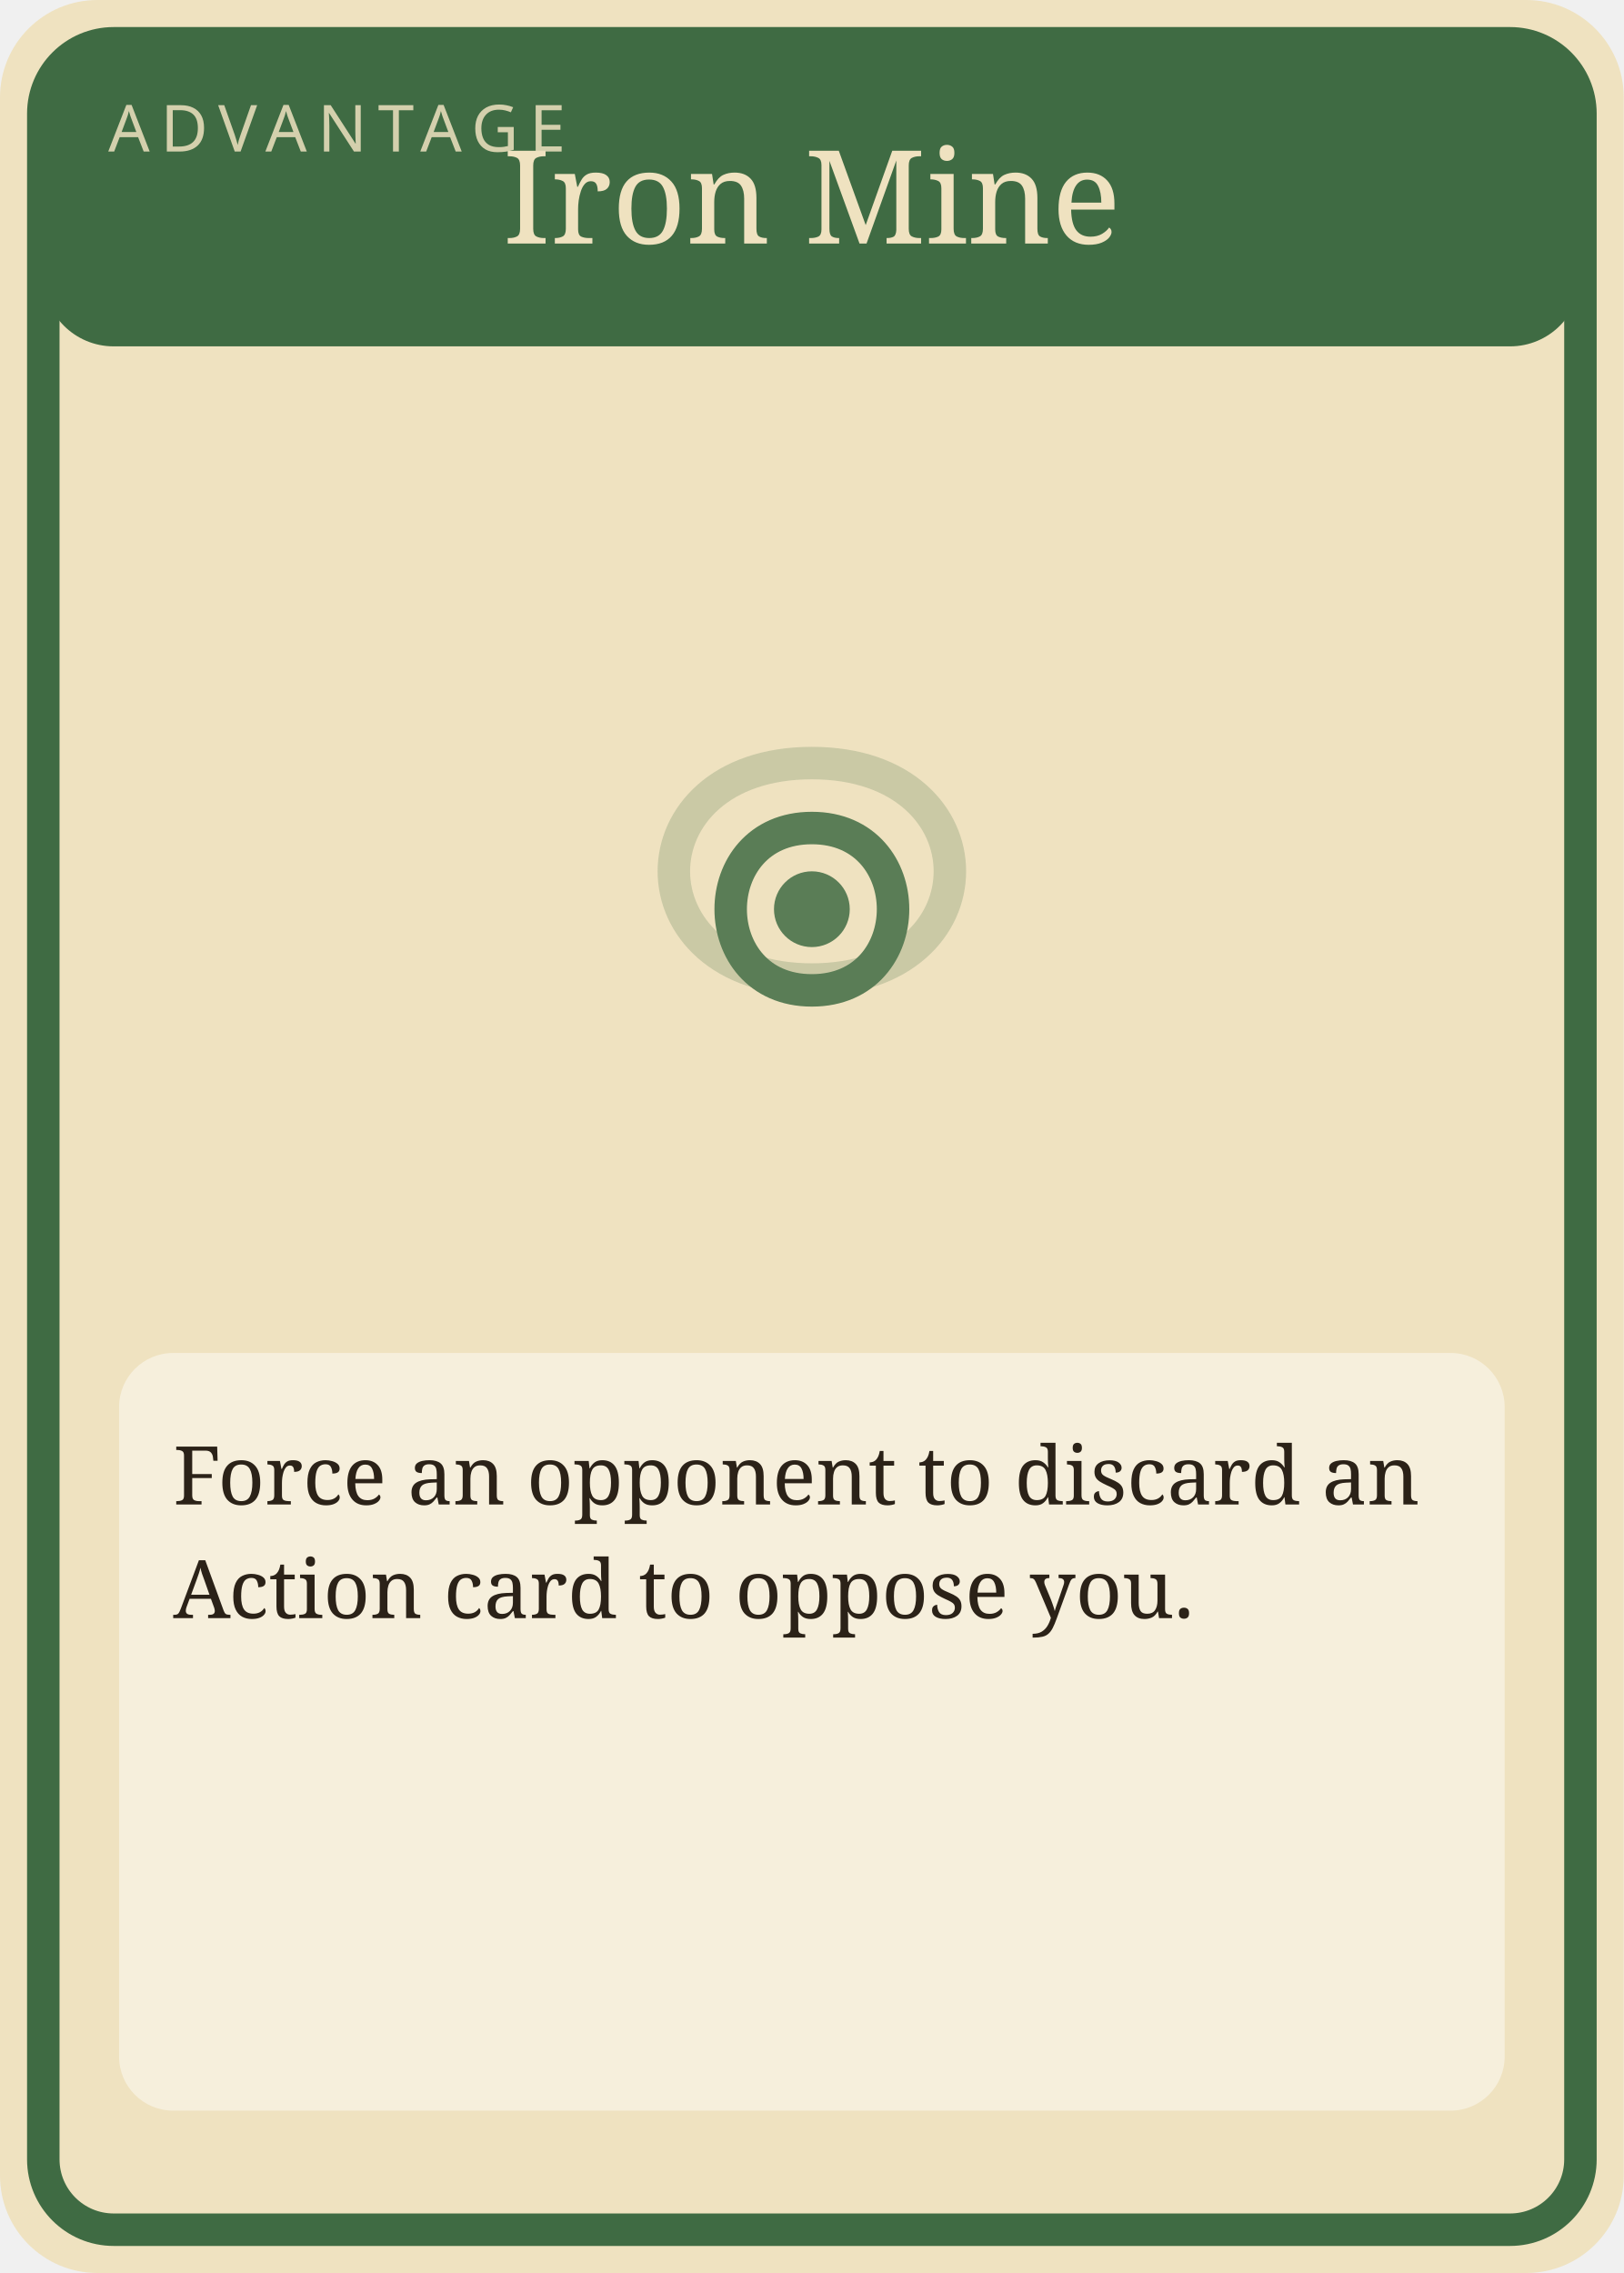
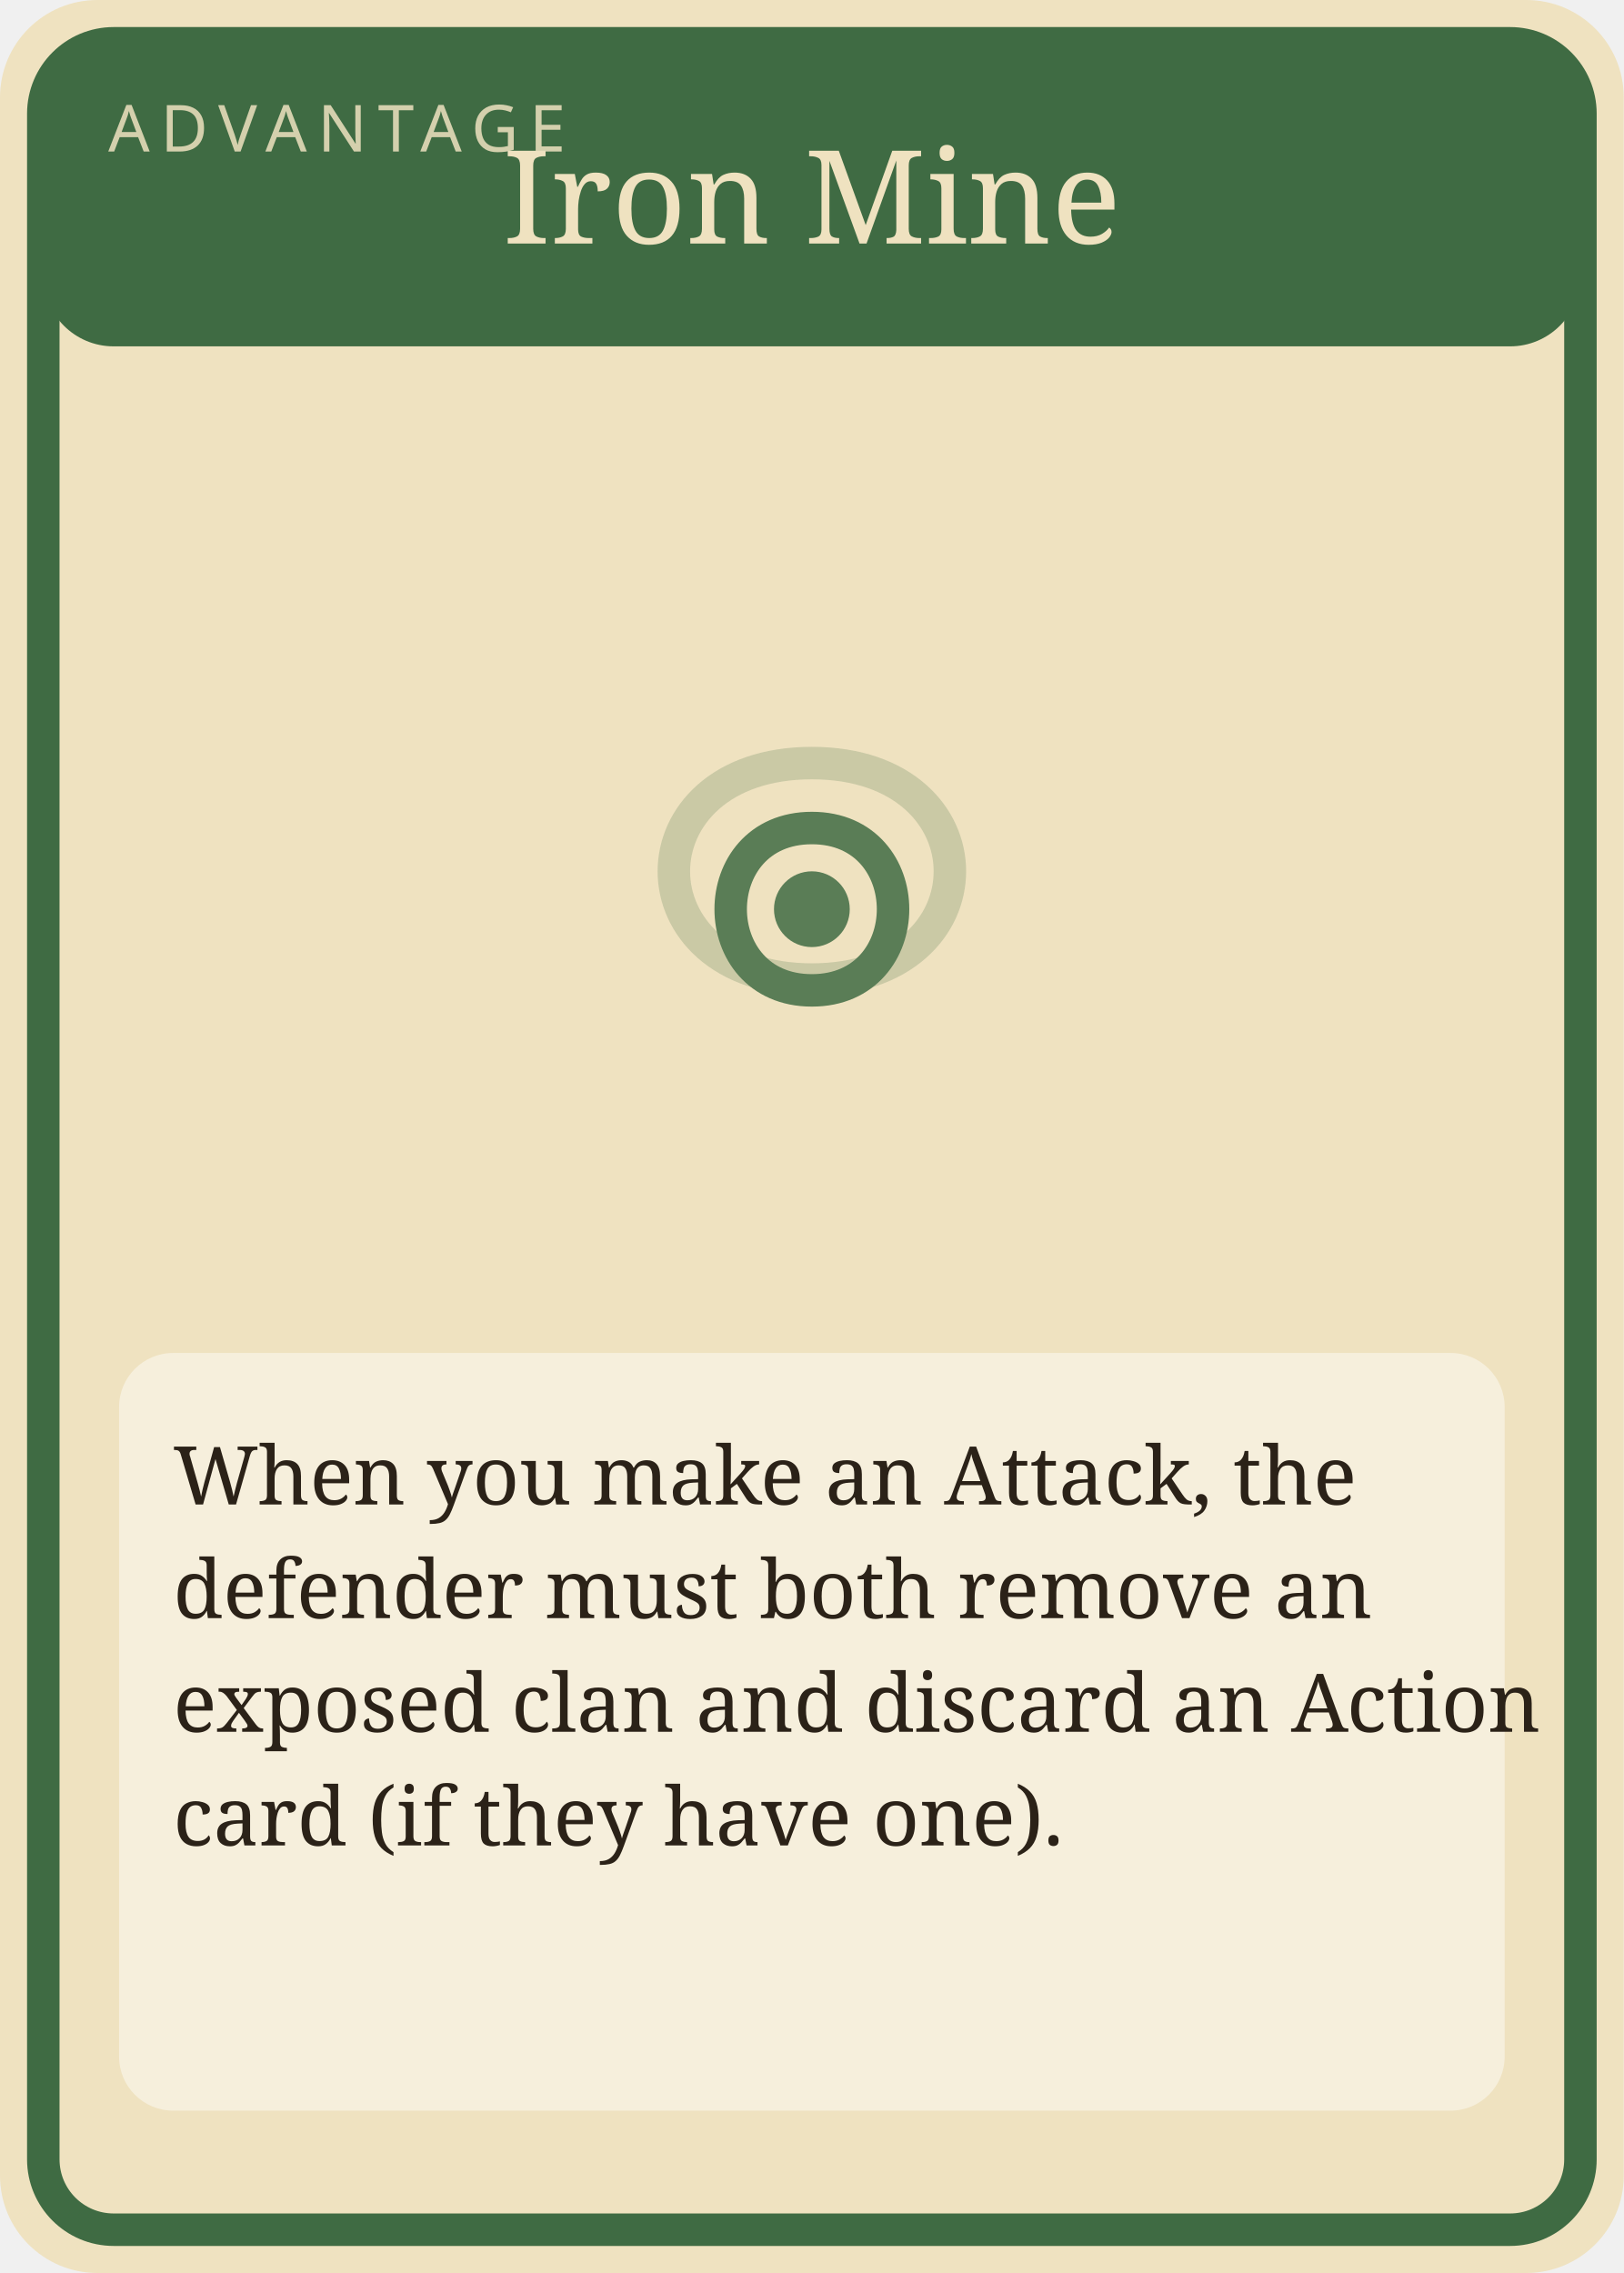
<svg xmlns="http://www.w3.org/2000/svg" width="300" height="420" viewBox="0 0 300 420">
  <rect width="300" height="420" rx="18" fill="#efe2c0" />
  <rect x="8" y="8" width="284" height="404" rx="13" fill="none" stroke="#3f6b43" stroke-width="6" />
  <rect x="8" y="8" width="284" height="56" rx="13" fill="#3f6b43" />
  <text x="150" y="45" text-anchor="middle" font-family="Georgia, serif" font-size="24" fill="#efe2c0">Iron Mine</text>
  <text x="20" y="28" font-family="sans-serif" font-size="12" letter-spacing="2" fill="#efe2c0" opacity="0.85">ADVANTAGE</text>
  <g transform="translate(150 175)" fill="none" stroke="#3f6b43" stroke-width="6" stroke-linecap="round" opacity="0.85">
    <path d="M0 -34 C34 -34 34 6 0 6 C-34 6 -34 -34 0 -34" opacity="0.25" />
    <path d="M0 -22 C20 -22 20 8 0 8 C-20 8 -20 -22 0 -22" />
    <circle cx="0" cy="-7" r="4" fill="#3f6b43" />
  </g>
  <rect x="22" y="250" width="256" height="140" rx="10" fill="#ffffff" opacity="0.45" />
  <text x="32" y="278" font-family="Georgia, serif" font-size="15" fill="#2b2218">
-     <tspan x="32" y="278">Force an opponent to discard an</tspan>
-     <tspan x="32" y="299">Action card to oppose you.</tspan>
+     <tspan x="32" y="278">When you make an Attack, the</tspan>
+     <tspan x="32" y="299">defender must both remove an</tspan>
+     <tspan x="32" y="320">exposed clan and discard an Action</tspan>
+     <tspan x="32" y="341">card (if they have one).</tspan>
  </text>
</svg>
